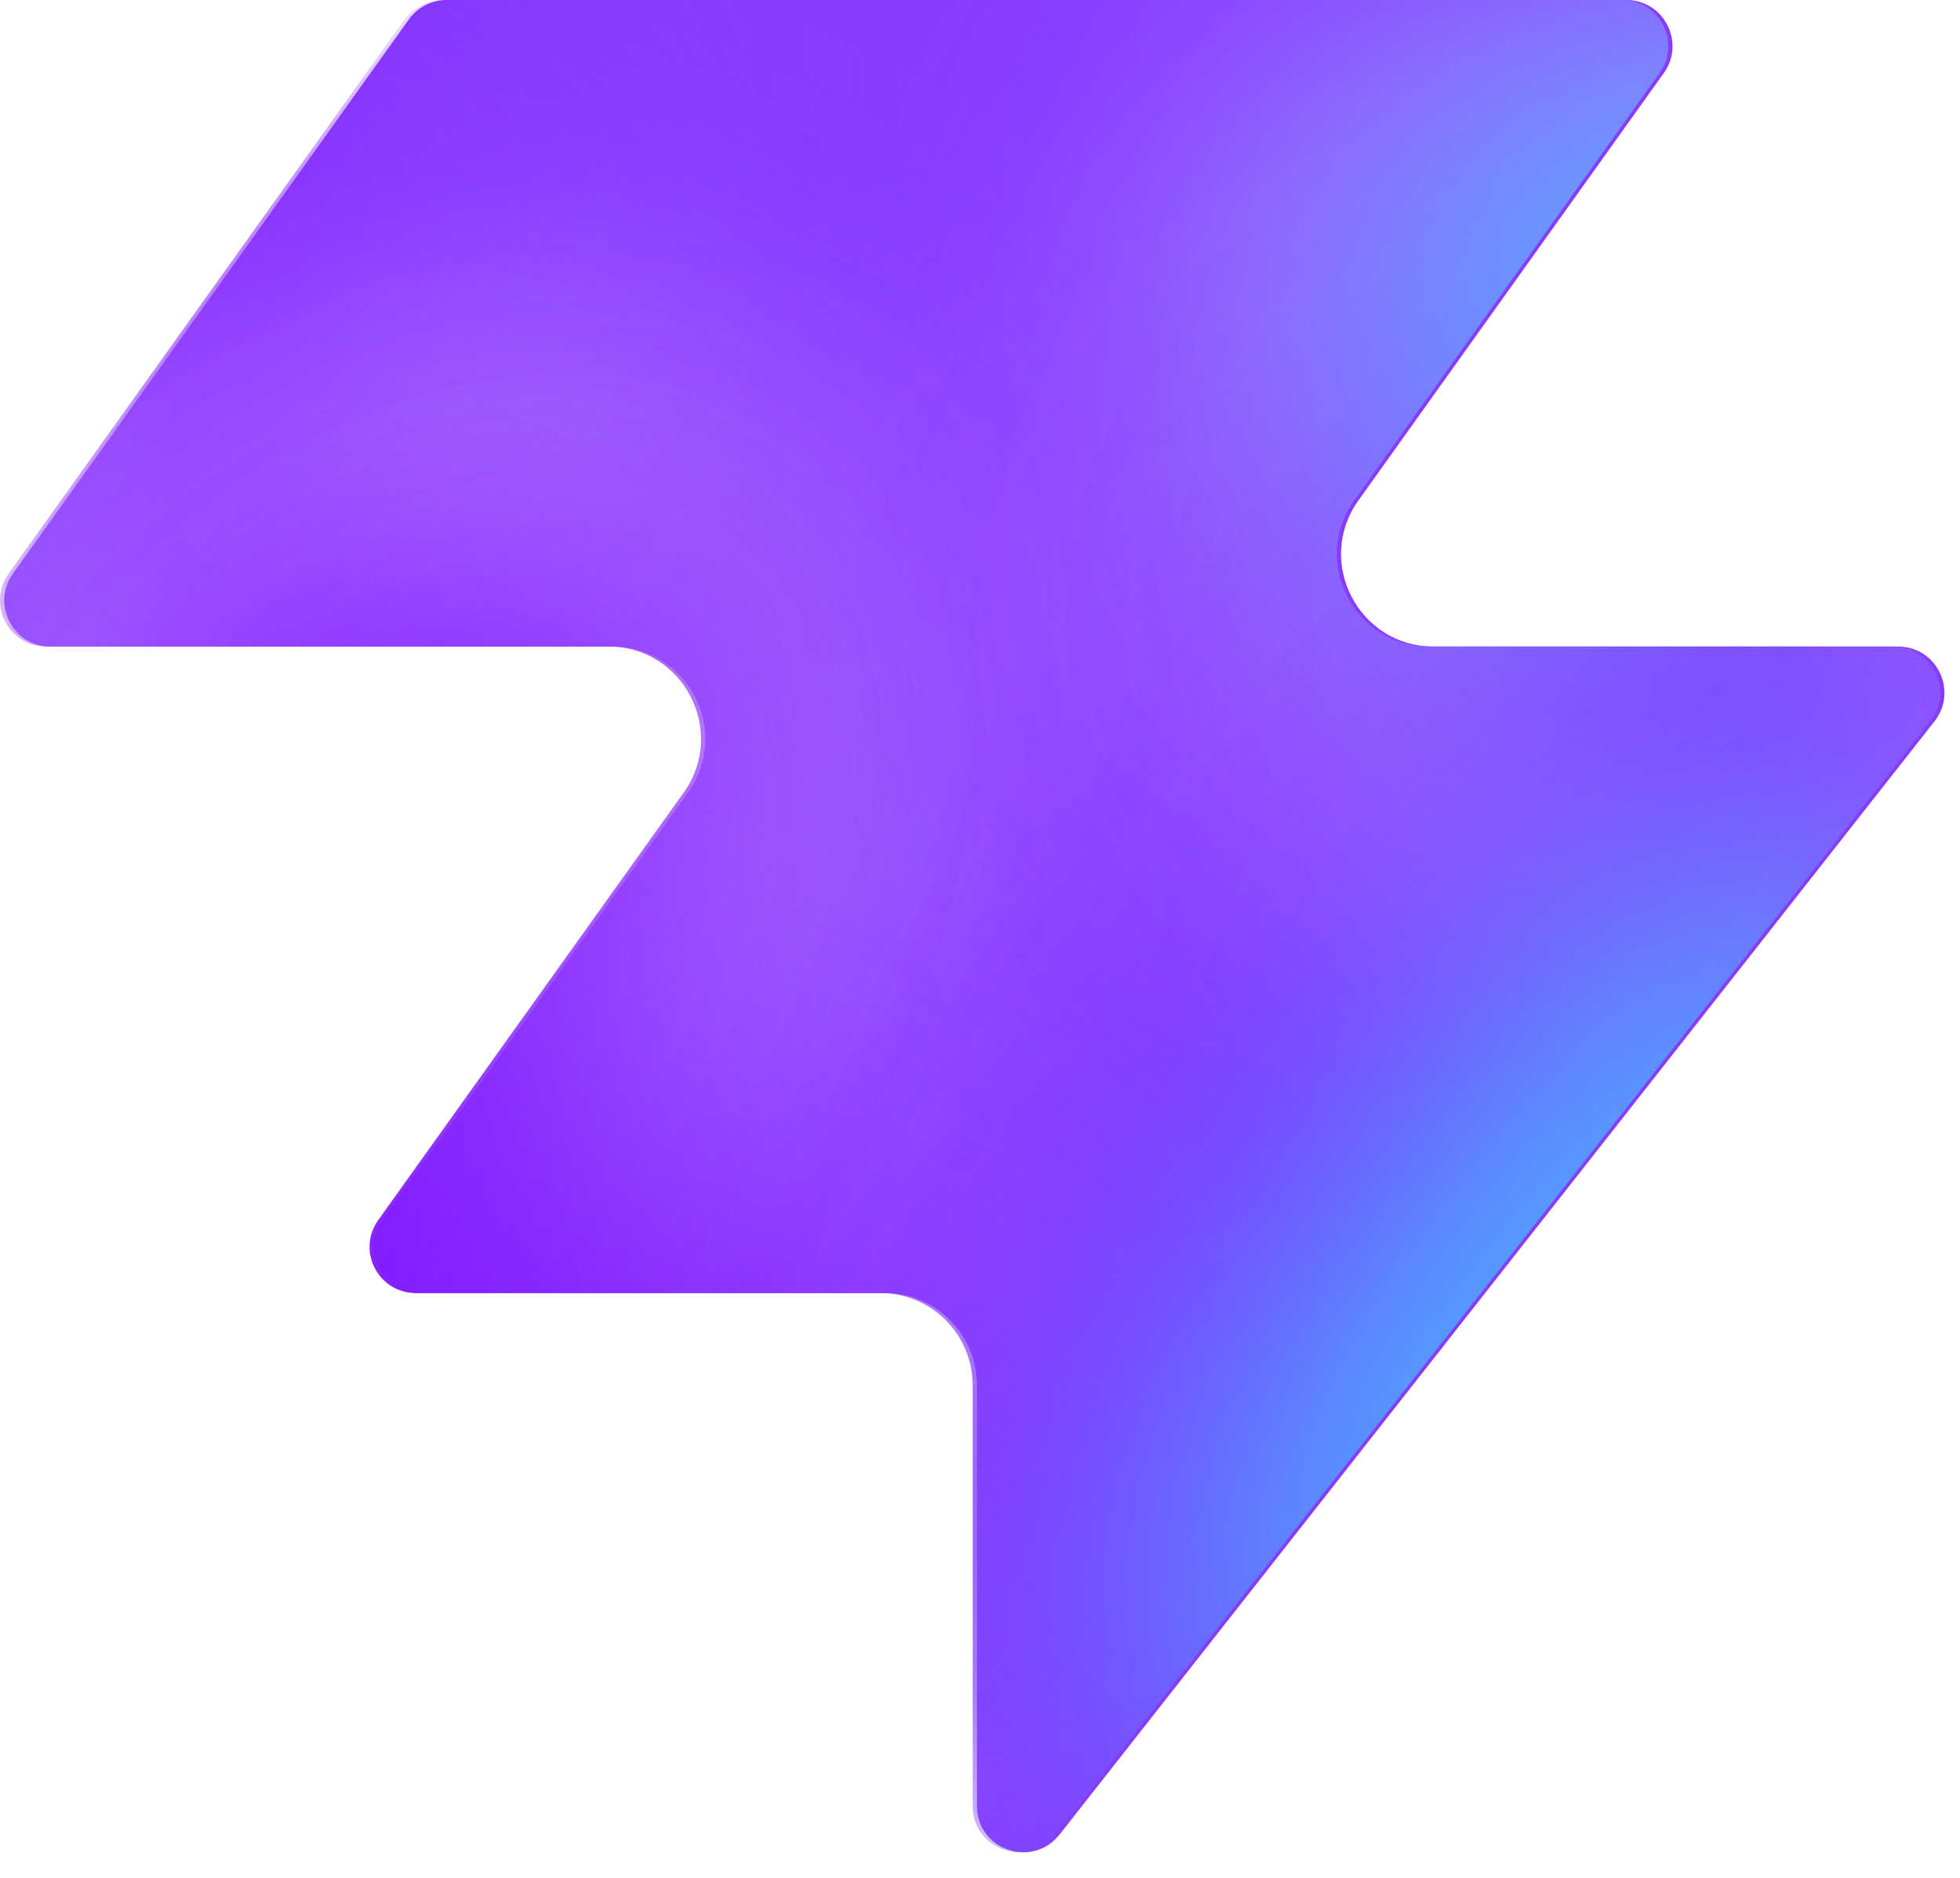
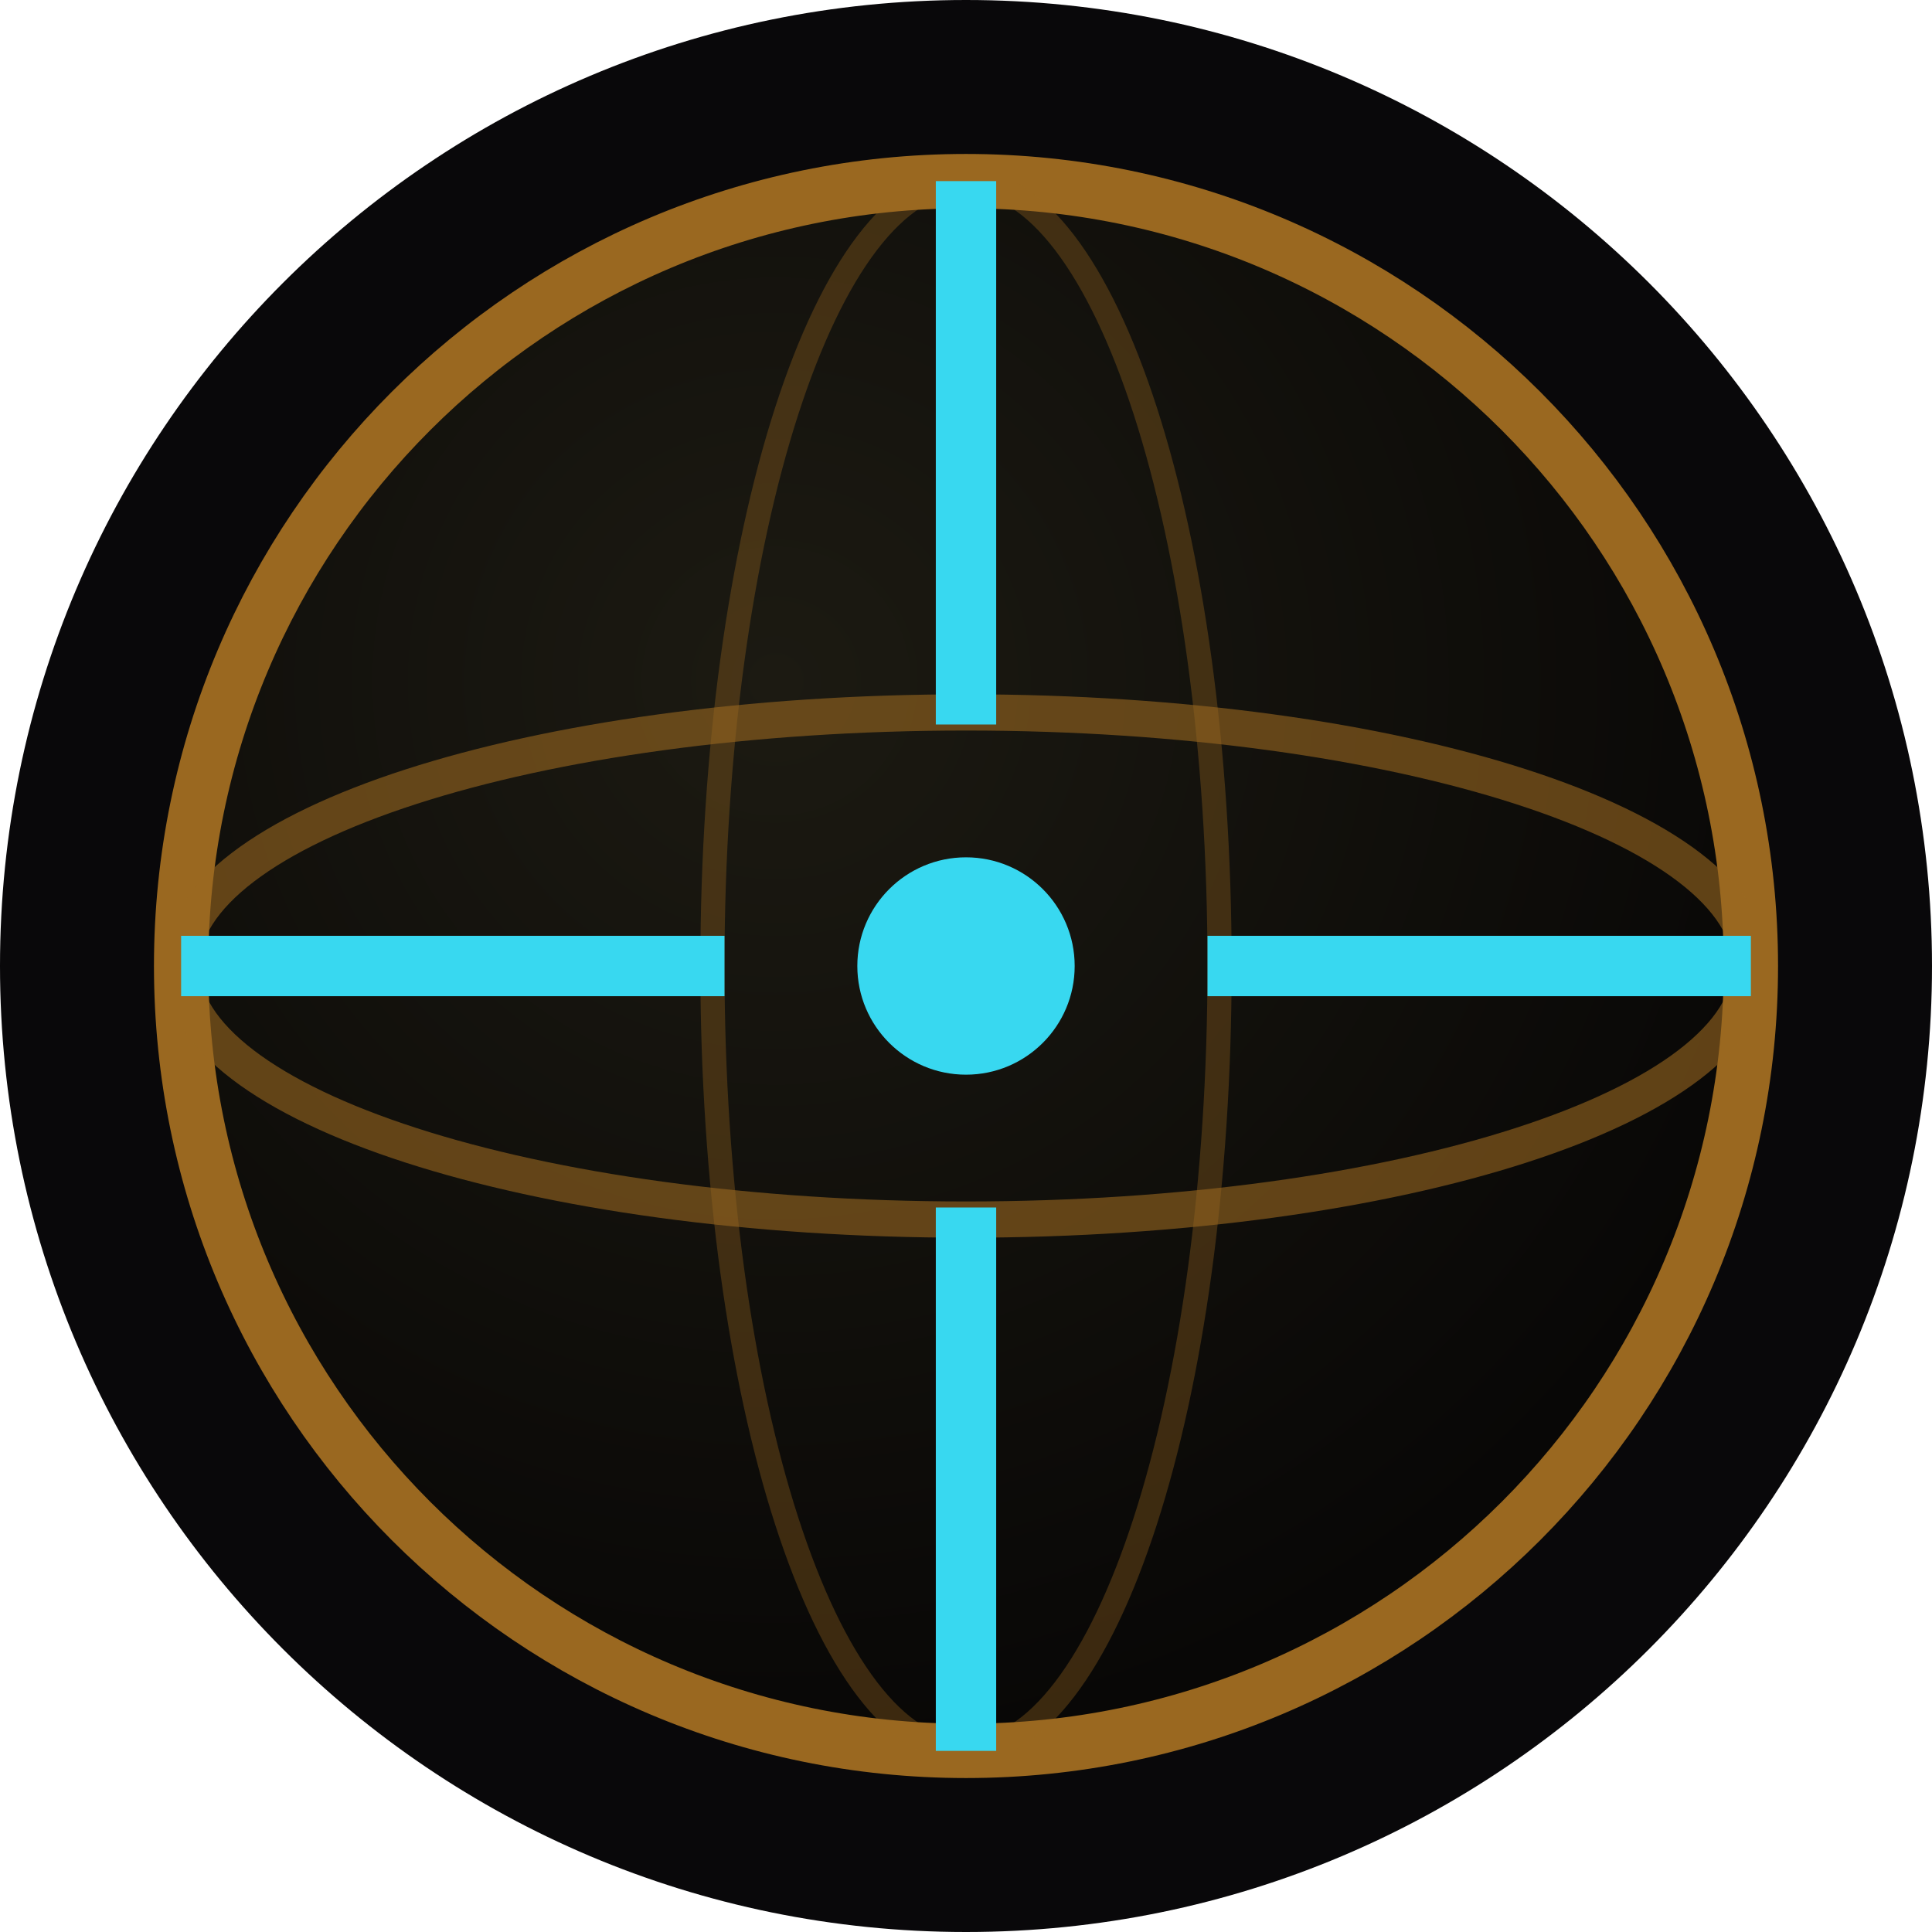
- <svg xmlns="http://www.w3.org/2000/svg" width="48" height="46" fill="none" viewBox="0 0 48 46">
-   <path fill="#863bff" d="M25.946 44.938c-.664.845-2.021.375-2.021-.698V33.937a2.26 2.26 0 0 0-2.262-2.262H10.287c-.92 0-1.456-1.04-.92-1.788l7.48-10.471c1.07-1.497 0-3.578-1.842-3.578H1.237c-.92 0-1.456-1.04-.92-1.788L10.013.474c.214-.297.556-.474.92-.474h28.894c.92 0 1.456 1.04.92 1.788l-7.48 10.471c-1.07 1.498 0 3.579 1.842 3.579h11.377c.943 0 1.473 1.088.89 1.83L25.947 44.94z" style="fill:#863bff;fill:color(display-p3 .525 .23 1);fill-opacity:1" />
-   <mask id="a" width="48" height="46" x="0" y="0" maskUnits="userSpaceOnUse" style="mask-type:alpha">
-     <path fill="#000" d="M25.842 44.938c-.664.844-2.021.375-2.021-.698V33.937a2.26 2.26 0 0 0-2.262-2.262H10.183c-.92 0-1.456-1.04-.92-1.788l7.48-10.471c1.07-1.498 0-3.579-1.842-3.579H1.133c-.92 0-1.456-1.04-.92-1.787L9.91.473c.214-.297.556-.474.92-.474h28.894c.92 0 1.456 1.04.92 1.788l-7.48 10.471c-1.07 1.498 0 3.578 1.842 3.578h11.377c.943 0 1.473 1.088.89 1.832L25.843 44.94z" style="fill:#000;fill-opacity:1" />
-   </mask>
-   <g mask="url(#a)">
-     <g filter="url(#b)">
-       <ellipse cx="5.508" cy="14.704" fill="#ede6ff" rx="5.508" ry="14.704" style="fill:#ede6ff;fill:color(display-p3 .927 .903 1);fill-opacity:1" transform="matrix(.00324 1 1 -.00324 -4.47 31.516)" />
-     </g>
-     <g filter="url(#c)">
-       <ellipse cx="10.399" cy="29.851" fill="#ede6ff" rx="10.399" ry="29.851" style="fill:#ede6ff;fill:color(display-p3 .927 .903 1);fill-opacity:1" transform="matrix(.00324 1 1 -.00324 -39.328 7.883)" />
-     </g>
-     <g filter="url(#d)">
-       <ellipse cx="5.508" cy="30.487" fill="#7e14ff" rx="5.508" ry="30.487" style="fill:#7e14ff;fill:color(display-p3 .492 .077 1);fill-opacity:1" transform="rotate(89.814 -25.913 -14.639)scale(1 -1)" />
-     </g>
-     <g filter="url(#e)">
-       <ellipse cx="5.508" cy="30.599" fill="#7e14ff" rx="5.508" ry="30.599" style="fill:#7e14ff;fill:color(display-p3 .492 .077 1);fill-opacity:1" transform="rotate(89.814 -32.644 -3.334)scale(1 -1)" />
-     </g>
-     <g filter="url(#f)">
-       <ellipse cx="5.508" cy="30.599" fill="#7e14ff" rx="5.508" ry="30.599" style="fill:#7e14ff;fill:color(display-p3 .492 .077 1);fill-opacity:1" transform="matrix(.00324 1 1 -.00324 -34.34 30.47)" />
-     </g>
-     <g filter="url(#g)">
-       <ellipse cx="14.072" cy="22.078" fill="#ede6ff" rx="14.072" ry="22.078" style="fill:#ede6ff;fill:color(display-p3 .927 .903 1);fill-opacity:1" transform="rotate(93.35 24.506 48.493)scale(-1 1)" />
-     </g>
-     <g filter="url(#h)">
-       <ellipse cx="3.47" cy="21.501" fill="#7e14ff" rx="3.47" ry="21.501" style="fill:#7e14ff;fill:color(display-p3 .492 .077 1);fill-opacity:1" transform="rotate(89.009 28.708 47.59)scale(-1 1)" />
-     </g>
-     <g filter="url(#i)">
-       <ellipse cx="3.47" cy="21.501" fill="#7e14ff" rx="3.47" ry="21.501" style="fill:#7e14ff;fill:color(display-p3 .492 .077 1);fill-opacity:1" transform="rotate(89.009 28.708 47.59)scale(-1 1)" />
-     </g>
-     <g filter="url(#j)">
-       <ellipse cx=".387" cy="8.972" fill="#7e14ff" rx="4.407" ry="29.108" style="fill:#7e14ff;fill:color(display-p3 .492 .077 1);fill-opacity:1" transform="rotate(39.51 .387 8.972)" />
-     </g>
-     <g filter="url(#k)">
-       <ellipse cx="47.523" cy="-6.092" fill="#7e14ff" rx="4.407" ry="29.108" style="fill:#7e14ff;fill:color(display-p3 .492 .077 1);fill-opacity:1" transform="rotate(37.892 47.523 -6.092)" />
-     </g>
-     <g filter="url(#l)">
-       <ellipse cx="41.412" cy="6.333" fill="#47bfff" rx="5.971" ry="9.665" style="fill:#47bfff;fill:color(display-p3 .28 .748 1);fill-opacity:1" transform="rotate(37.892 41.412 6.333)" />
-     </g>
-     <g filter="url(#m)">
-       <ellipse cx="-1.879" cy="38.332" fill="#7e14ff" rx="4.407" ry="29.108" style="fill:#7e14ff;fill:color(display-p3 .492 .077 1);fill-opacity:1" transform="rotate(37.892 -1.88 38.332)" />
-     </g>
-     <g filter="url(#n)">
-       <ellipse cx="-1.879" cy="38.332" fill="#7e14ff" rx="4.407" ry="29.108" style="fill:#7e14ff;fill:color(display-p3 .492 .077 1);fill-opacity:1" transform="rotate(37.892 -1.88 38.332)" />
-     </g>
-     <g filter="url(#o)">
-       <ellipse cx="35.651" cy="29.907" fill="#7e14ff" rx="4.407" ry="29.108" style="fill:#7e14ff;fill:color(display-p3 .492 .077 1);fill-opacity:1" transform="rotate(37.892 35.651 29.907)" />
-     </g>
-     <g filter="url(#p)">
-       <ellipse cx="38.418" cy="32.4" fill="#47bfff" rx="5.971" ry="15.297" style="fill:#47bfff;fill:color(display-p3 .28 .748 1);fill-opacity:1" transform="rotate(37.892 38.418 32.4)" />
-     </g>
-   </g>
+ <svg xmlns="http://www.w3.org/2000/svg" viewBox="0 0 32 32">
  <defs>
-     <filter id="b" width="60.045" height="41.654" x="-19.77" y="16.149" color-interpolation-filters="sRGB" filterUnits="userSpaceOnUse">
-       <feFlood flood-opacity="0" result="BackgroundImageFix" />
-       <feBlend in="SourceGraphic" in2="BackgroundImageFix" result="shape" />
-       <feGaussianBlur result="effect1_foregroundBlur_2002_17158" stdDeviation="7.659" />
-     </filter>
-     <filter id="c" width="90.34" height="51.437" x="-54.613" y="-7.533" color-interpolation-filters="sRGB" filterUnits="userSpaceOnUse">
-       <feFlood flood-opacity="0" result="BackgroundImageFix" />
-       <feBlend in="SourceGraphic" in2="BackgroundImageFix" result="shape" />
-       <feGaussianBlur result="effect1_foregroundBlur_2002_17158" stdDeviation="7.659" />
-     </filter>
-     <filter id="d" width="79.355" height="29.4" x="-49.64" y="2.03" color-interpolation-filters="sRGB" filterUnits="userSpaceOnUse">
-       <feFlood flood-opacity="0" result="BackgroundImageFix" />
-       <feBlend in="SourceGraphic" in2="BackgroundImageFix" result="shape" />
-       <feGaussianBlur result="effect1_foregroundBlur_2002_17158" stdDeviation="4.596" />
-     </filter>
-     <filter id="e" width="79.579" height="29.4" x="-45.045" y="20.029" color-interpolation-filters="sRGB" filterUnits="userSpaceOnUse">
-       <feFlood flood-opacity="0" result="BackgroundImageFix" />
-       <feBlend in="SourceGraphic" in2="BackgroundImageFix" result="shape" />
-       <feGaussianBlur result="effect1_foregroundBlur_2002_17158" stdDeviation="4.596" />
-     </filter>
-     <filter id="f" width="79.579" height="29.4" x="-43.513" y="21.178" color-interpolation-filters="sRGB" filterUnits="userSpaceOnUse">
-       <feFlood flood-opacity="0" result="BackgroundImageFix" />
-       <feBlend in="SourceGraphic" in2="BackgroundImageFix" result="shape" />
-       <feGaussianBlur result="effect1_foregroundBlur_2002_17158" stdDeviation="4.596" />
-     </filter>
-     <filter id="g" width="74.749" height="58.852" x="15.756" y="-17.901" color-interpolation-filters="sRGB" filterUnits="userSpaceOnUse">
-       <feFlood flood-opacity="0" result="BackgroundImageFix" />
-       <feBlend in="SourceGraphic" in2="BackgroundImageFix" result="shape" />
-       <feGaussianBlur result="effect1_foregroundBlur_2002_17158" stdDeviation="7.659" />
-     </filter>
-     <filter id="h" width="61.377" height="25.362" x="23.548" y="2.284" color-interpolation-filters="sRGB" filterUnits="userSpaceOnUse">
-       <feFlood flood-opacity="0" result="BackgroundImageFix" />
-       <feBlend in="SourceGraphic" in2="BackgroundImageFix" result="shape" />
-       <feGaussianBlur result="effect1_foregroundBlur_2002_17158" stdDeviation="4.596" />
-     </filter>
-     <filter id="i" width="61.377" height="25.362" x="23.548" y="2.284" color-interpolation-filters="sRGB" filterUnits="userSpaceOnUse">
-       <feFlood flood-opacity="0" result="BackgroundImageFix" />
-       <feBlend in="SourceGraphic" in2="BackgroundImageFix" result="shape" />
-       <feGaussianBlur result="effect1_foregroundBlur_2002_17158" stdDeviation="4.596" />
-     </filter>
-     <filter id="j" width="56.045" height="63.649" x="-27.636" y="-22.853" color-interpolation-filters="sRGB" filterUnits="userSpaceOnUse">
-       <feFlood flood-opacity="0" result="BackgroundImageFix" />
-       <feBlend in="SourceGraphic" in2="BackgroundImageFix" result="shape" />
-       <feGaussianBlur result="effect1_foregroundBlur_2002_17158" stdDeviation="4.596" />
-     </filter>
-     <filter id="k" width="54.814" height="64.646" x="20.116" y="-38.415" color-interpolation-filters="sRGB" filterUnits="userSpaceOnUse">
-       <feFlood flood-opacity="0" result="BackgroundImageFix" />
-       <feBlend in="SourceGraphic" in2="BackgroundImageFix" result="shape" />
-       <feGaussianBlur result="effect1_foregroundBlur_2002_17158" stdDeviation="4.596" />
-     </filter>
-     <filter id="l" width="33.541" height="35.313" x="24.641" y="-11.323" color-interpolation-filters="sRGB" filterUnits="userSpaceOnUse">
-       <feFlood flood-opacity="0" result="BackgroundImageFix" />
-       <feBlend in="SourceGraphic" in2="BackgroundImageFix" result="shape" />
-       <feGaussianBlur result="effect1_foregroundBlur_2002_17158" stdDeviation="4.596" />
-     </filter>
-     <filter id="m" width="54.814" height="64.646" x="-29.286" y="6.009" color-interpolation-filters="sRGB" filterUnits="userSpaceOnUse">
-       <feFlood flood-opacity="0" result="BackgroundImageFix" />
-       <feBlend in="SourceGraphic" in2="BackgroundImageFix" result="shape" />
-       <feGaussianBlur result="effect1_foregroundBlur_2002_17158" stdDeviation="4.596" />
-     </filter>
-     <filter id="n" width="54.814" height="64.646" x="-29.286" y="6.009" color-interpolation-filters="sRGB" filterUnits="userSpaceOnUse">
-       <feFlood flood-opacity="0" result="BackgroundImageFix" />
-       <feBlend in="SourceGraphic" in2="BackgroundImageFix" result="shape" />
-       <feGaussianBlur result="effect1_foregroundBlur_2002_17158" stdDeviation="4.596" />
-     </filter>
-     <filter id="o" width="54.814" height="64.646" x="8.244" y="-2.416" color-interpolation-filters="sRGB" filterUnits="userSpaceOnUse">
-       <feFlood flood-opacity="0" result="BackgroundImageFix" />
-       <feBlend in="SourceGraphic" in2="BackgroundImageFix" result="shape" />
-       <feGaussianBlur result="effect1_foregroundBlur_2002_17158" stdDeviation="4.596" />
-     </filter>
-     <filter id="p" width="39.409" height="43.623" x="18.713" y="10.588" color-interpolation-filters="sRGB" filterUnits="userSpaceOnUse">
-       <feFlood flood-opacity="0" result="BackgroundImageFix" />
-       <feBlend in="SourceGraphic" in2="BackgroundImageFix" result="shape" />
-       <feGaussianBlur result="effect1_foregroundBlur_2002_17158" stdDeviation="4.596" />
-     </filter>
+     <radialGradient id="ga" cx="38%" cy="32%" r="68%">
+       <stop offset="0%" stop-color="#1c1a12" />
+       <stop offset="100%" stop-color="#080706" />
+     </radialGradient>
+     <clipPath id="ca">
+       <circle cx="16" cy="16" r="13" />
+     </clipPath>
  </defs>
+   <circle cx="16" cy="16" r="16" fill="#09080a" />
+   <circle cx="16" cy="16" r="13" fill="url(#ga)" stroke="#9a6820" stroke-width="0.9" />
+   <ellipse cx="16" cy="16" rx="13" ry="4.2" fill="none" stroke="#9a6820" stroke-width="0.6" opacity="0.6" clip-path="url(#ca)" />
+   <ellipse cx="16" cy="16" rx="4.2" ry="13" fill="none" stroke="#9a6820" stroke-width="0.4" opacity="0.35" clip-path="url(#ca)" />
+   <line x1="3" y1="16" x2="12" y2="16" stroke="#38d8f0" stroke-width="1" />
+   <line x1="20" y1="16" x2="29" y2="16" stroke="#38d8f0" stroke-width="1" />
+   <line x1="16" y1="3" x2="16" y2="12" stroke="#38d8f0" stroke-width="1" />
+   <line x1="16" y1="20" x2="16" y2="29" stroke="#38d8f0" stroke-width="1" />
+   <circle cx="16" cy="16" r="1.8" fill="#38d8f0" />
</svg>
